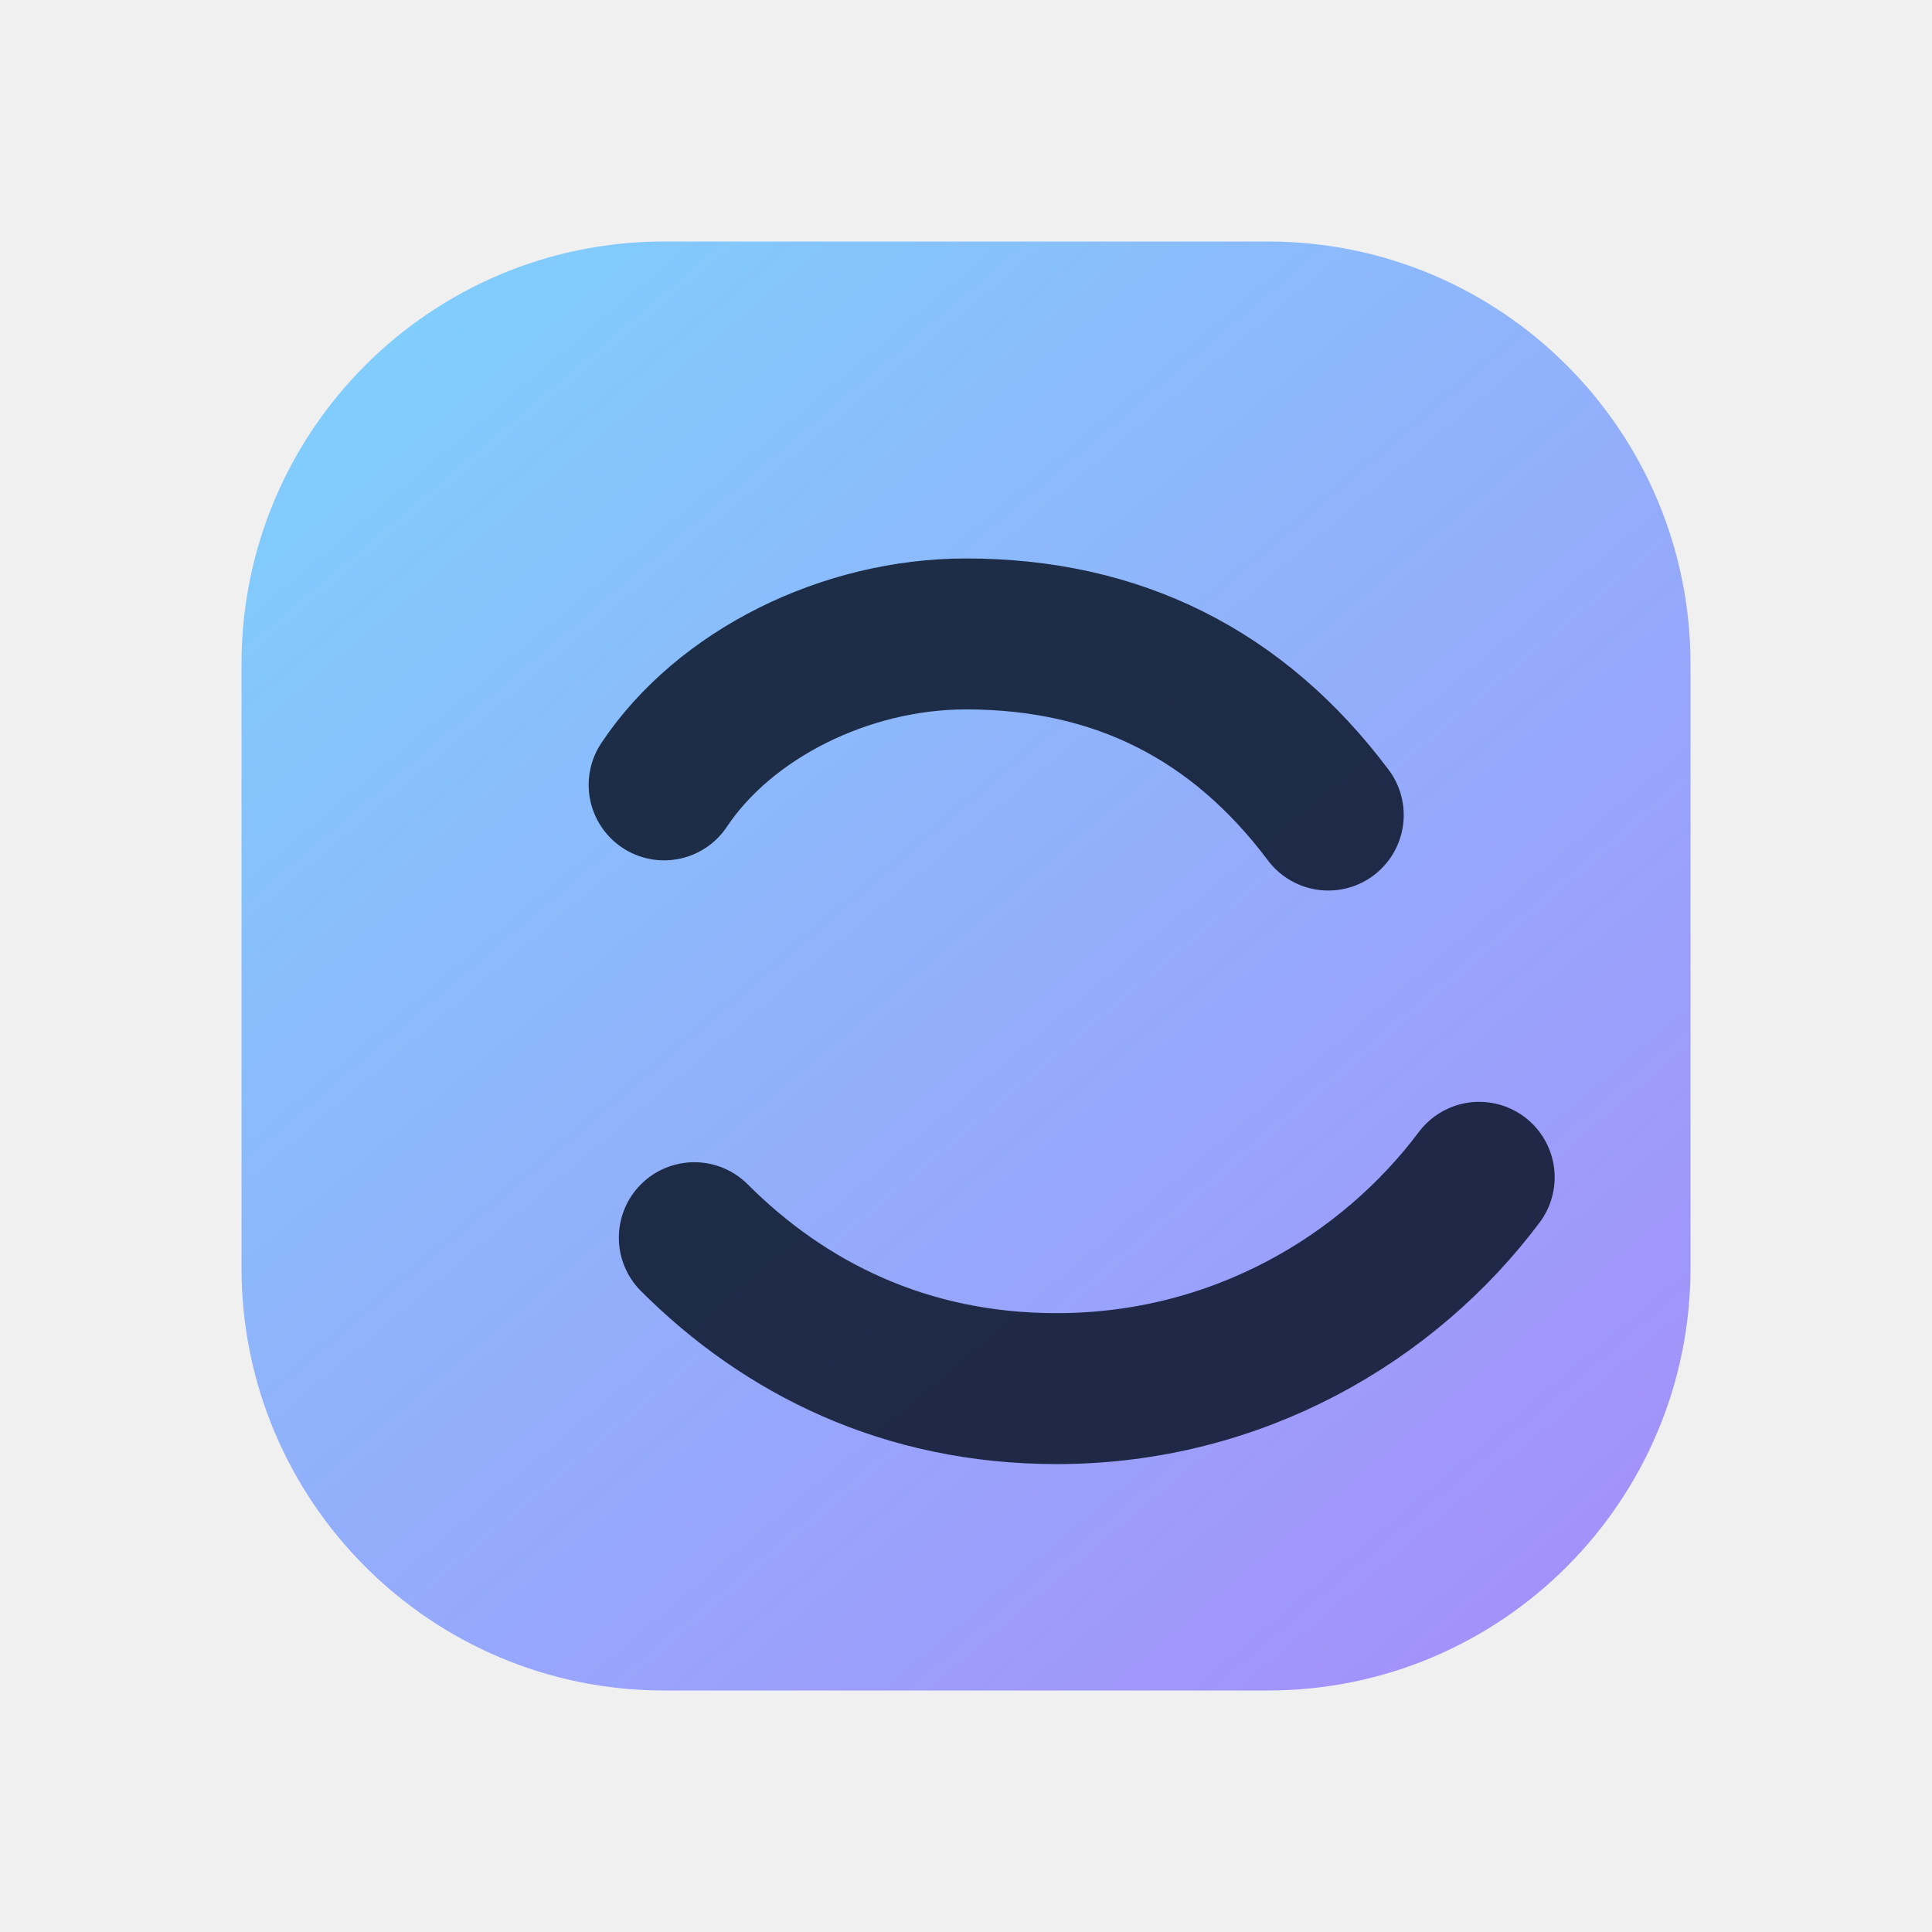
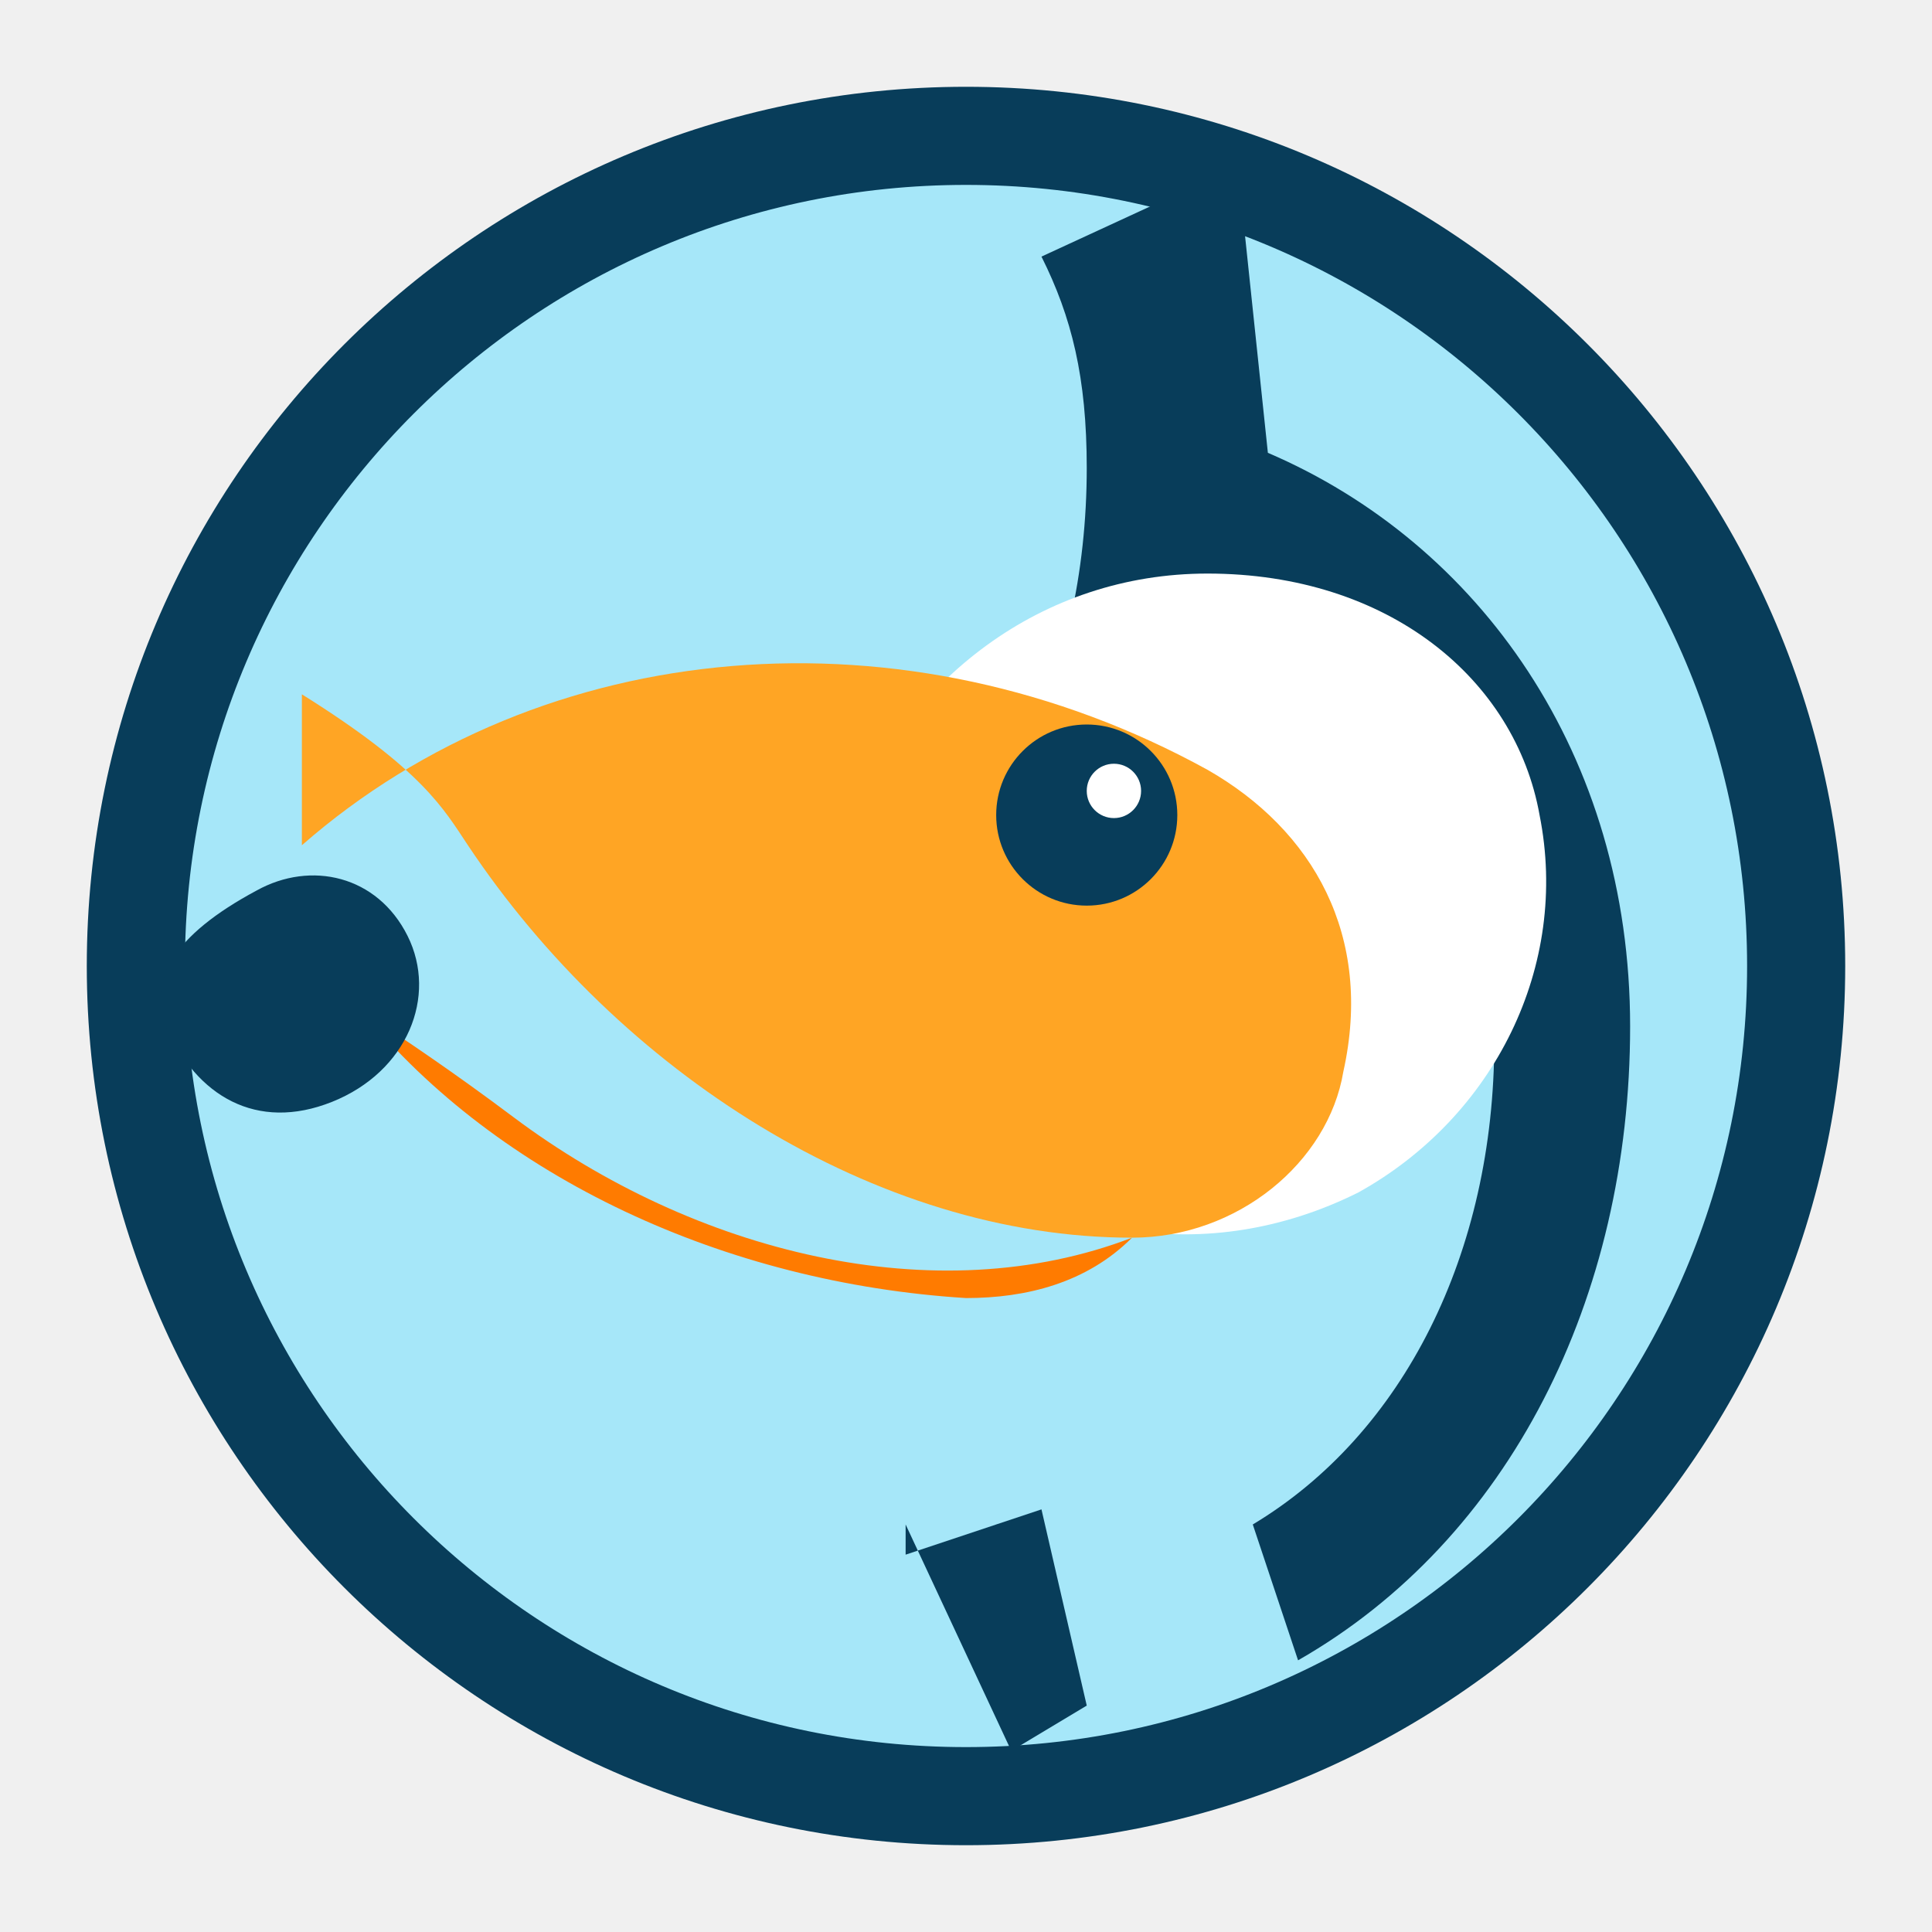
- <svg xmlns="http://www.w3.org/2000/svg" viewBox="0 0 64 64">
-   <defs>
-     <linearGradient id="g" x1="10" y1="6" x2="54" y2="58" gradientUnits="userSpaceOnUse">
-       <stop stop-color="#7dd3fc" />
-       <stop offset="1" stop-color="#a78bfa" />
-     </linearGradient>
-   </defs>
-   <rect x="8" y="8" width="48" height="48" rx="14" fill="url(#g)" />
-   <path d="M23 41c3 3 7 5 12 5 6 0 11-3 14-7" fill="none" stroke="rgba(10,20,40,.85)" stroke-width="5" stroke-linecap="round" />
-   <path d="M22 26c2-3 6-5 10-5 5 0 9 2 12 6" fill="none" stroke="rgba(10,20,40,.85)" stroke-width="5" stroke-linecap="round" />
+ <svg xmlns="http://www.w3.org/2000/svg" viewBox="0 0 64 64" role="img" aria-label="Toucan">
+   <circle cx="32" cy="32" r="27.5" fill="#a6e7f9" stroke="#083d5a" stroke-width="3.25" />
+   <path fill="#083d5a" d="M42 15c7 3 12 10 12 19 0 9-4 17-11 21l-1.5-4.5c5-3 8-9 8-16 0-7-4-13-9-15-.5 7-4 13-10 16l-2.5-4c5-3 8-9 8-16 0-3-.5-5-1.5-7l6.5-3z" />
+   <path fill="#083d5a" d="M30 50.5l3.5 7.5 2.5-1.5-1.5-6.5c-1.5.5-3 1-4.5 1.5z" />
+   <path fill="#ffffff" d="M40 19c-5.5 0-10 3.5-12 8.5-.8 3.5.2 7.5 3 10 3.5 3.5 9 4.5 14 2 4.5-2.5 7-7.5 6-12.5-.8-4.5-5-8-11-8z" />
+   <path fill="#ffa524" d="M10 28c8-7 20-8 30-2.5 3.5 2 5.5 5.5 4.5 10-.5 3-3.5 5.5-7 5.5-8.5 0-17-5.5-22-13-.8-1.2-1.5-2.5-5.5-5z" />
+   <path fill="#ff7b00" d="M12 33.5c4.5 5.5 12 9 20 9.5 2 0 4-.5 5.5-2-6.5 2.5-14.5.5-20.5-4-2-1.5-3.5-2.5-5-3.5z" />
+   <path fill="#083d5a" d="M8.5 29.5c1.8-1 4-.5 5 1.5s0 4.5-2.5 5.5-4.5-.2-5.5-2.5c-.6-1.5.2-3 3-4.5z" />
+   <circle cx="36" cy="27" r="3" fill="#083d5a" />
+   <circle cx="36.9" cy="26.2" r="0.9" fill="#ffffff" />
</svg>
